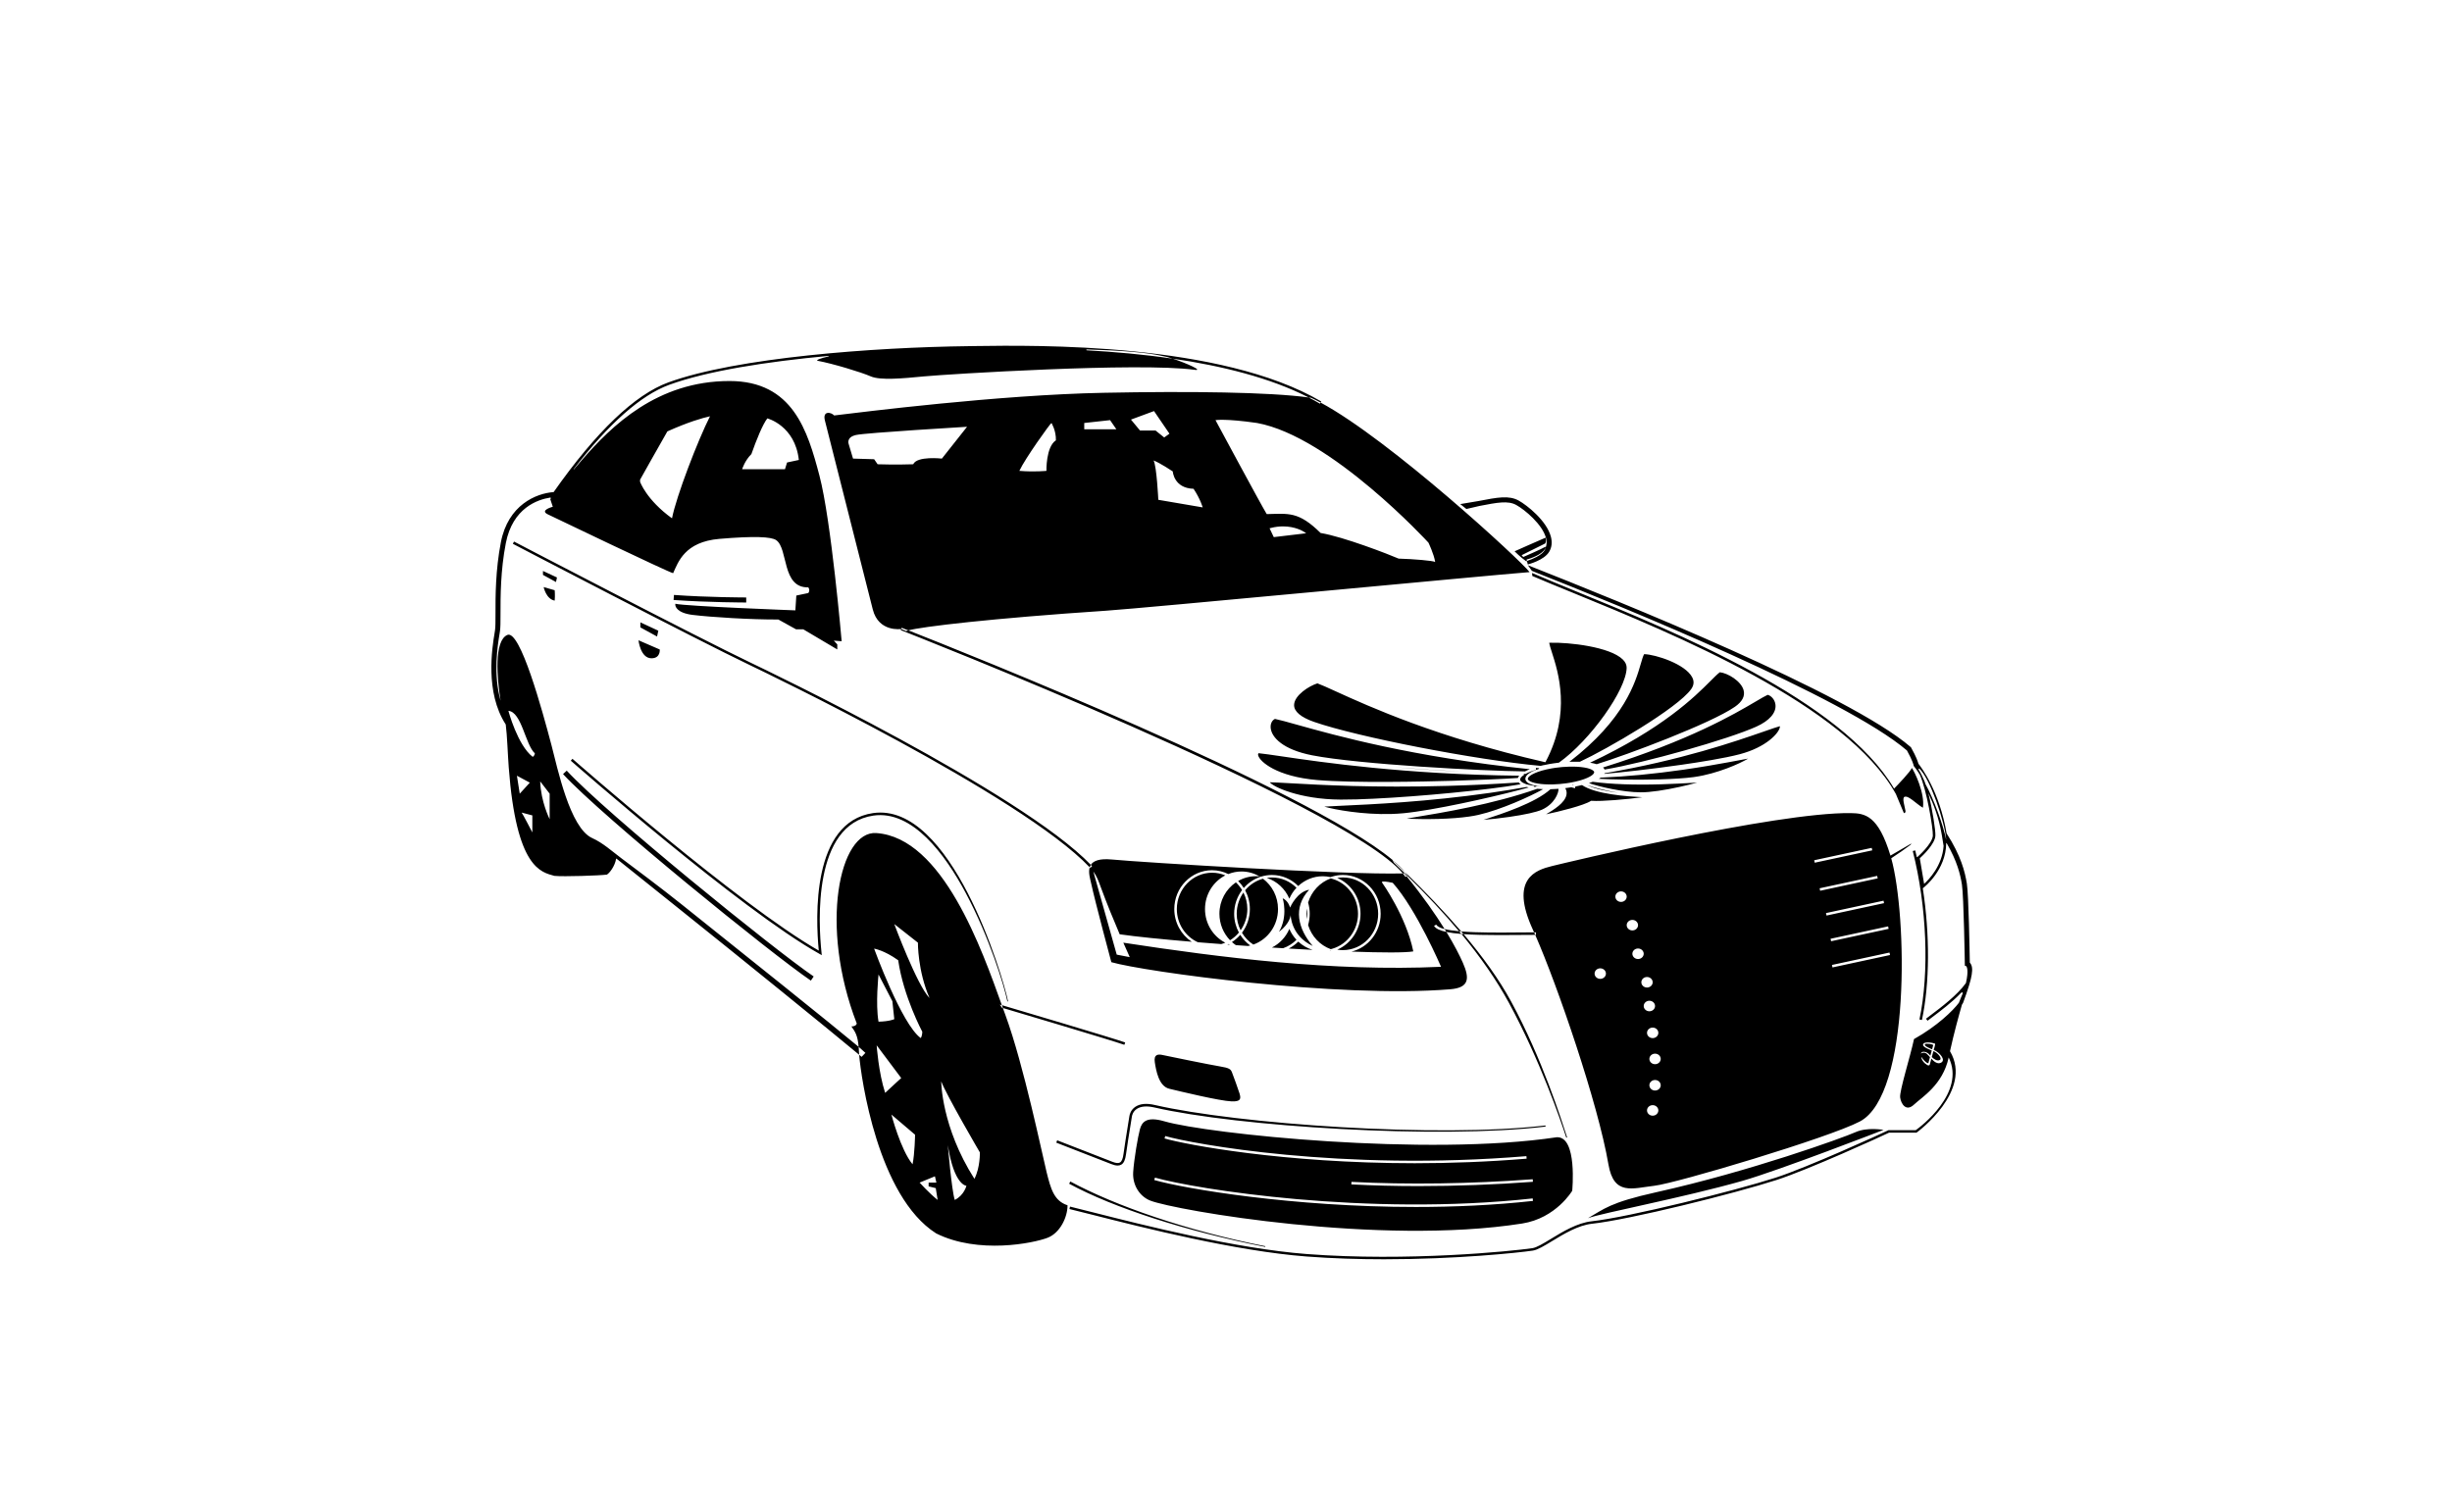
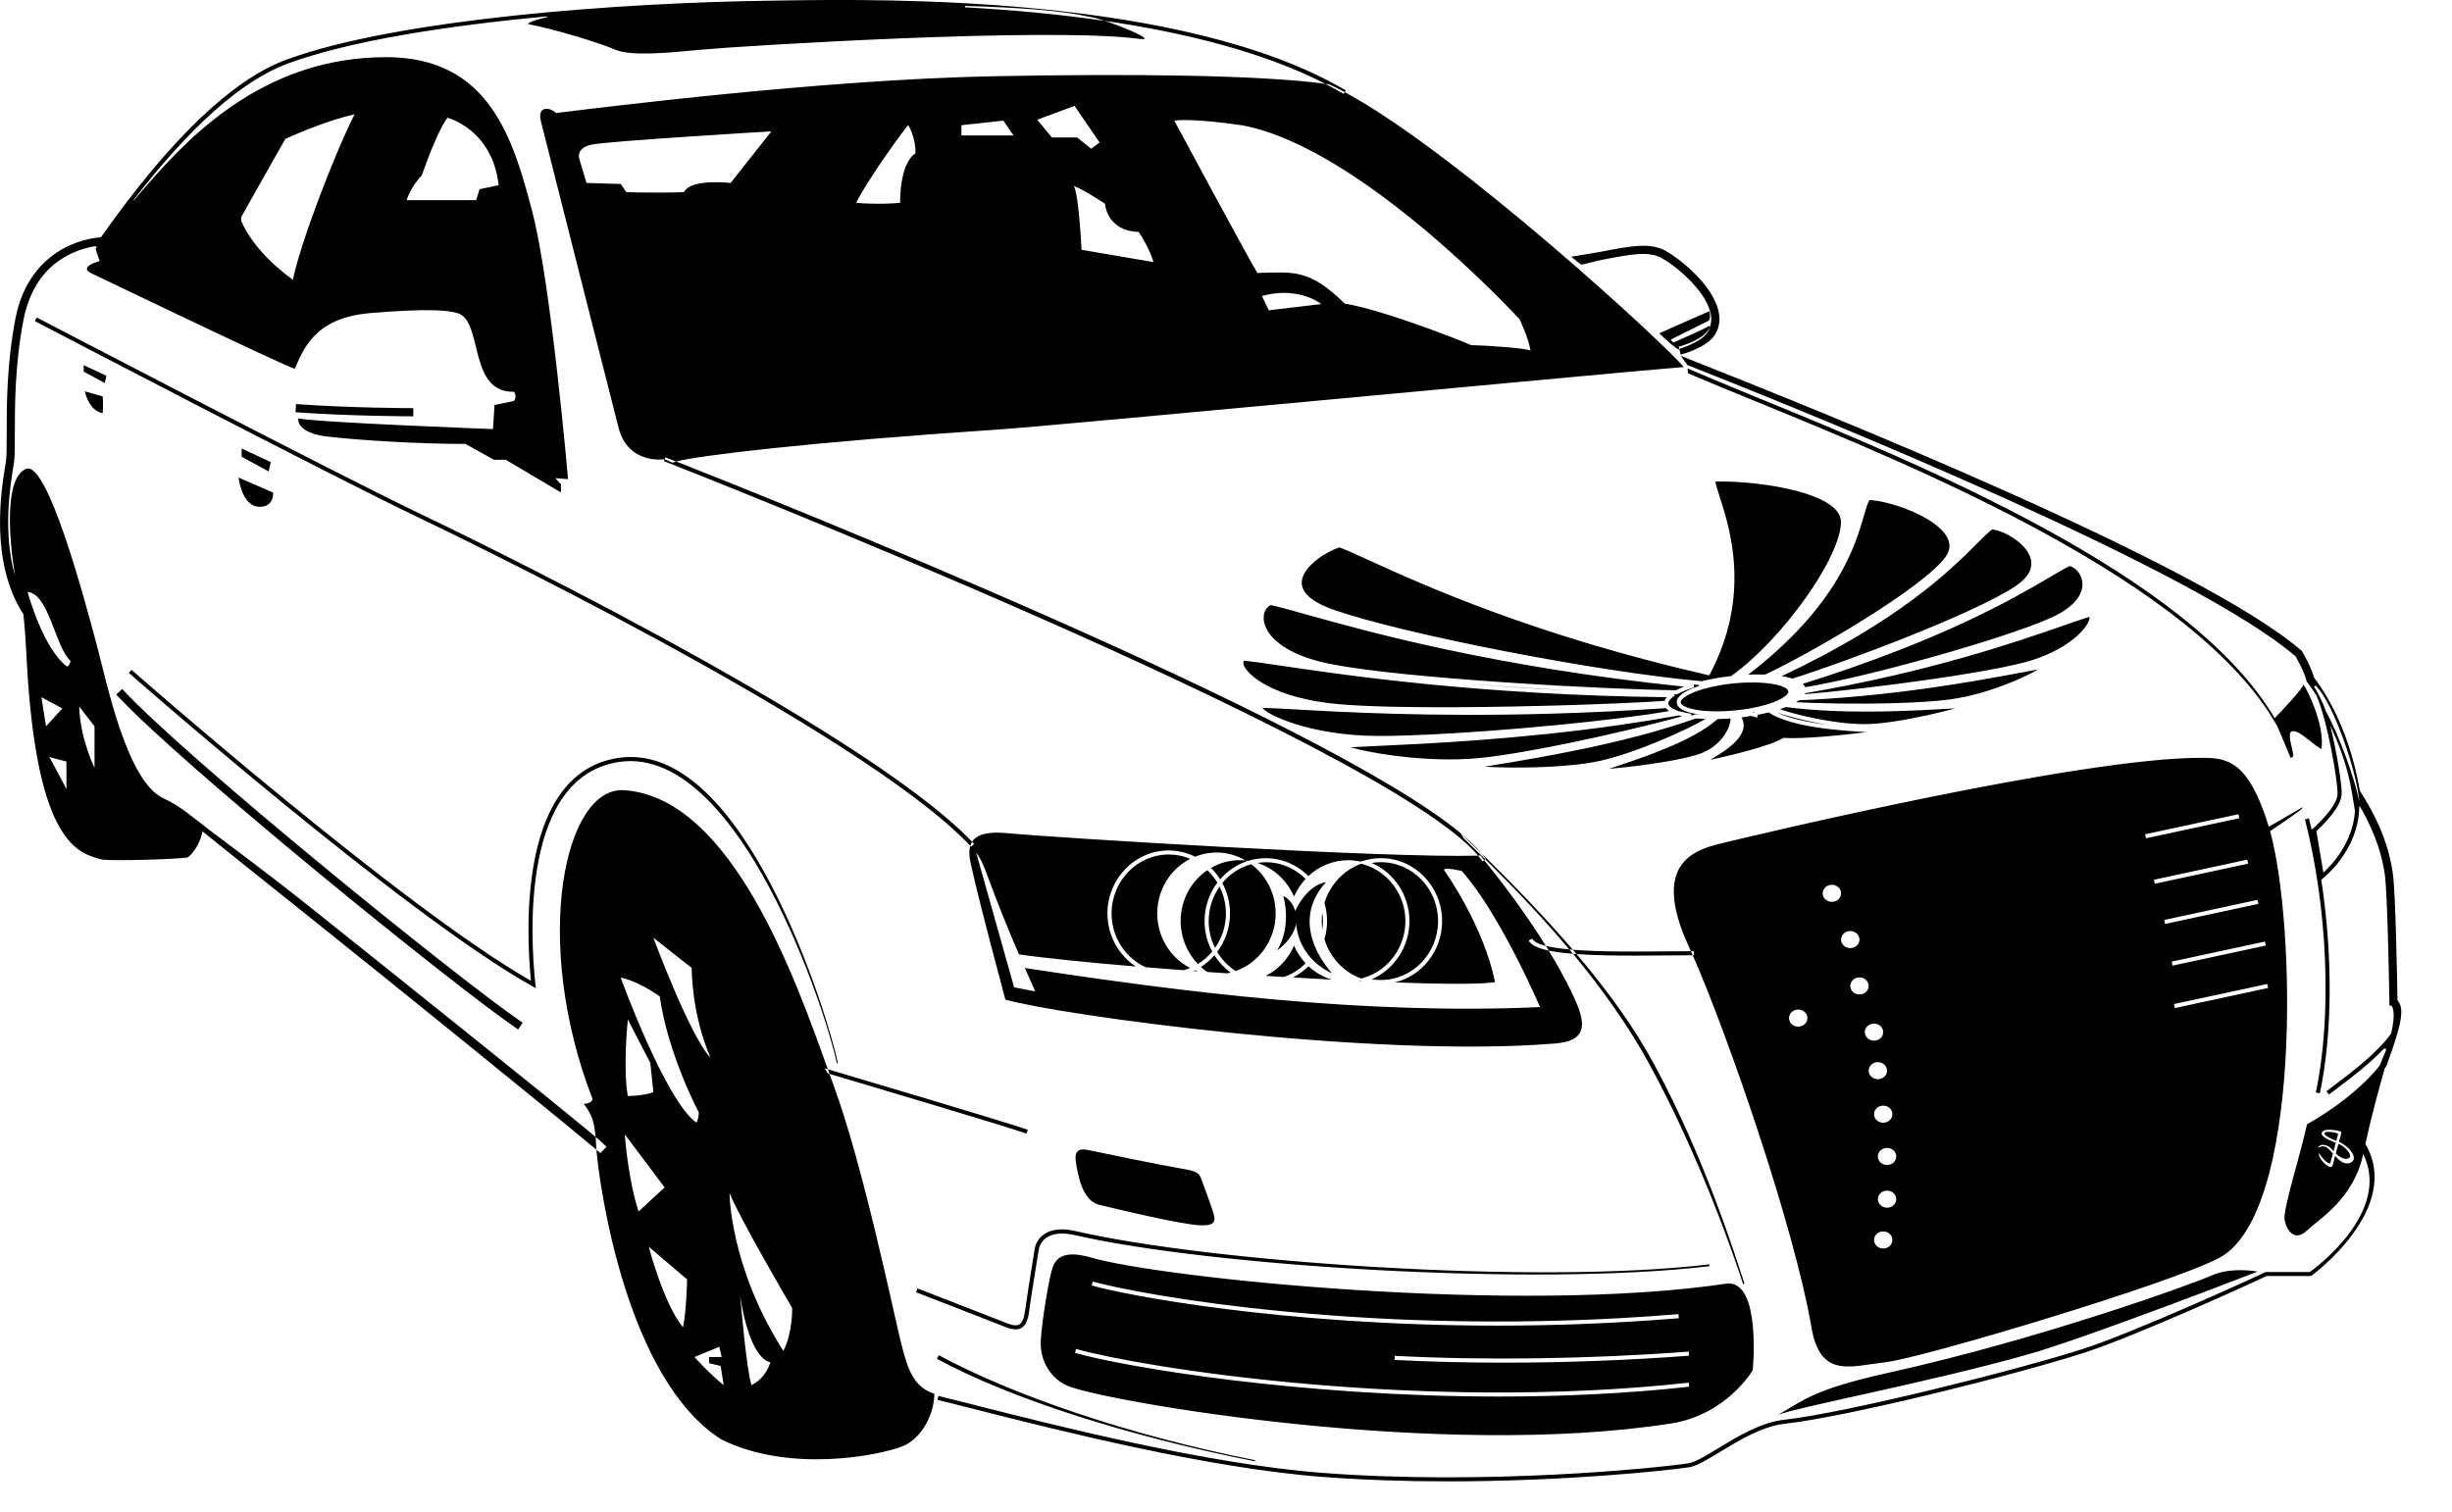
- <svg xmlns="http://www.w3.org/2000/svg" version="1.1" baseProfile="tiny" x="0px" y="0px" width="600px" height="370px" viewBox="-8.49 -137.24 600 600" overflow="visible" xml:space="preserve">
+ <svg xmlns="http://www.w3.org/2000/svg" version="1.1" baseProfile="tiny" x="0px" y="0px" width="600px" height="370px" overflow="visible" xml:space="preserve">
  <defs>
</defs>
  <path d="M363.22,187.66c0.8-0.13,1.7-0.28,2.7-0.45c11.04-1.81,31.57-5.19,49.08-11.37c0.74,0.07,1.52,0.12,2.33,0.15  c-4.82,2.75-16.66,8.16-25.68,10.21c-1.09,0.25-2.34,0.47-3.7,0.67c-3.33,0.48-7.51,0.8-12.1,0.93h0  C370.85,187.94,366.24,187.84,363.22,187.66 M357.05,185.84L357.05,185.84c1.74-0.05,3.43-0.16,5.02-0.31  c1.47-0.15,3.15-0.35,4.98-0.62c14.11-2.02,35.51-7.05,44.56-9.6c-0.27-0.06-0.53-0.13-0.78-0.2c-4.65,0.84-9.5,1.62-14.43,2.33  c-24.76,3.55-47.25,4.59-59.33,5.14c-2.71,0.12-4.92,0.23-6.57,0.33C334.63,184.13,345.77,186.16,357.05,185.84 M416.88,184.13  c4.94-2.21,6.68-6.64,6.57-8.28c-0.96,0.07-1.91,0.12-2.85,0.15l-0.34,0.01c-6.02,5.45-19.1,9.72-26.15,12.02  c-0.15,0.05-0.29,0.1-0.43,0.14c2.68-0.21,6.41-0.62,10.19-1.16C410.1,186.12,414.72,185.09,416.88,184.13 M447.15,177.39  c-5.13-0.84-9.96-2.13-12.36-3.02C438.01,175.93,442.65,176.84,447.15,177.39 M494.43,164.65c-1.23,0.23-2.6,0.49-4.1,0.76  c-4.05,0.74-10.27,1.85-17.57,2.89c-11.36,1.63-22.31,2.68-32.57,3.11c-0.22,0.16-0.45,0.31-0.71,0.46  c5.03,0.29,14.88,0.5,24.19,0.23h0c5.47-0.16,9.92-0.45,13.24-0.88c0.21-0.03,0.42-0.06,0.63-0.09c8.86-1.27,17.86-5.27,21.15-7.27  C497.56,164.07,496.11,164.34,494.43,164.65 M478.46,173.38c-0.4,0.02-0.83,0.05-1.28,0.07c-3.34,0.19-7.92,0.46-13.11,0.61  c-10.69,0.31-19.8-0.03-27.07-1c-0.46,0.18-0.95,0.36-1.46,0.53c3.96,1.39,13.34,3.62,20.53,3.65c1.89,0.01,4.22-0.19,6.99-0.59  C468.62,175.85,474.71,174.42,478.46,173.38 M337,180.13c1.85,0.01,4-0.02,6.37-0.09c16.42-0.47,43.1-2.77,59.48-5.12  c2.09-0.3,3.95-0.59,5.57-0.88c-0.13-0.09-0.26-0.19-0.37-0.29c-0.15-0.13-0.28-0.27-0.39-0.42c-9.39,0.63-18.83,1.09-28.07,1.35  c-29.22,0.84-50.92-0.38-62.58-1.04c-3.59-0.2-6.27-0.35-8.1-0.39C309.98,174.94,320.62,180.04,337,180.13 M436.39,180.6l0.17,0.01  c4.07,0.3,13.89-0.58,20.14-1.42c-6.55-0.37-18.44-1.19-23.93-4.82c-0.84,0.21-1.72,0.4-2.63,0.57c-0.02,0.05-0.03,0.1-0.04,0.16  l-0.11,0.54l-0.53-0.16c-0.33-0.1-0.65-0.19-0.93-0.25c-0.4,0.07-0.81,0.13-1.21,0.19c-0.4,0.06-0.8,0.11-1.19,0.16  c0.48,0.83,0.65,1.7,0.49,2.6c-0.56,3.25-5.13,6.03-8.11,7.78c5.12-1.04,15.05-3.53,17.74-5.27L436.39,180.6z M487.47,129.58  c-0.95,0.71-2.13,1.89-3.74,3.5c-6.14,6.15-18.81,18.82-47.76,32.41c0.99,0.16,1.88,0.35,2.64,0.59  c12.17-3.75,45.19-16.12,54.81-22.77c2.94-2.03,4.11-4.25,3.48-6.6C495.91,133.05,490.58,129.92,487.47,129.58 M304.28,162.59  c0.63,2.49,7.4,8.41,23.46,9.78c14.49,1.24,42.25,0.62,53.51,0.3h0c10.33-0.3,20.26-0.72,26.08-1.12c0.1-0.3,0.27-0.6,0.52-0.9  c-45.55-0.53-78.3-5.34-94.11-7.67c-4.22-0.62-7.3-1.07-9.32-1.27C304.29,161.85,304.16,162.1,304.28,162.59 M457.43,122.4  c-0.46,0.81-0.85,2.17-1.34,3.86c-2.09,7.2-6.39,22.02-28.31,38.87c0.25-0.01,0.51-0.02,0.76-0.03c1.17-0.03,2.31-0.03,3.39,0.01  c10.59-4.91,38.75-21.19,44.18-28.86c1.09-1.55,1.22-3.08,0.38-4.68C473.71,126.29,461.96,122.51,457.43,122.4 M410.4,169.94  l-0.13,0c-0.23,0-0.46,0-0.7-0.01l0.27,0.32l-0.43,0.32c-0.73,0.53-1.13,1.05-1.17,1.5l-0.02,0.26l0.14,0.26  c0.08,0.14,0.2,0.29,0.35,0.42c0.33,0.29,0.81,0.56,1.42,0.8l0.74,0.3l0-0.03l0.12,0.02c0.82,0.24,1.77,0.44,2.85,0.59l0.04,0.47  c0.3-0.1,0.6-0.21,0.9-0.31l0.11-0.04l0.11,0.01c0.49,0.05,1,0.09,1.52,0.12c-2.62-0.27-4.57-0.86-5.52-1.7  c-0.76-0.67-0.77-1.37-0.64-1.83c0.4-1.42,2.6-2.6,5.32-3.47l-0.05,0.01l0.15-0.28c-0.43-0.04-0.87-0.08-1.31-0.13l0.07,0.71  c-1.6,0.49-2.95,1.03-4.01,1.61L410.4,169.94z M441.74,168.2c16.05-2.67,48.99-11.97,60.2-17.02c5.21-2.35,7.98-5.53,7.6-8.75  c-0.24-2.04-1.73-3.55-3.09-3.89c-1.16,0.55-2.71,1.46-4.81,2.7c-8.52,5.01-26.16,15.38-60.51,26.14  C441.41,167.63,441.61,167.9,441.74,168.2 M310.94,148.1c-1.2,0.57-1.86,1.97-1.7,3.61c0.38,3.76,4.9,8.58,16.46,10.84  c18.55,3.62,67.62,6.21,84.44,6.39c0.57-0.3,1.21-0.6,1.92-0.88c-46.5-4.81-77.35-13.45-92.3-17.63  C315.79,149.32,312.88,148.5,310.94,148.1 M358.65,167.31c8.07,0.68,16.93,1.28,26.55,1.71  C376.78,168.58,367.52,168.01,358.65,167.31 M429.34,174.27l0.05-0.09c-0.18,0.04-0.35,0.07-0.53,0.1c0.13,0.03,0.28,0.07,0.42,0.11  C429.3,174.35,429.32,174.31,429.34,174.27 M422.21,167.51c-0.48,0.07-0.96,0.15-1.44,0.23c-5.77,1.01-9.13,2.75-9.47,3.95  c-0.05,0.17-0.07,0.45,0.34,0.81c1.25,1.1,5.03,1.73,9.64,1.6c1.77-0.05,3.59-0.21,5.38-0.46c0.49-0.07,0.97-0.15,1.46-0.23  c5.76-1.01,9.12-2.75,9.46-3.95c0.05-0.18,0.07-0.45-0.34-0.81c-1.25-1.1-5.04-1.73-9.65-1.59  C425.83,167.1,424.01,167.25,422.21,167.51 M462.18,335.98c-18.48,4.11-20.67,6.67-27.04,10.29c5.46-2.04,37.71-8.12,61.21-14.79  c14.54-4.13,56.08-20.25,56.08-20.25s-6.42-1.21-11.17,0.92S499.68,327.65,462.18,335.98 M101.13,99.9c-0.15,0-15-0.01-28.68-1  l-0.14,2c13.75,0.99,28.67,1,28.82,1V99.9z M572.12,277.62c0.11-0.4-2.77-0.82-3.2-0.43c-0.77,0.65,2.19,1.83,2.77,2.04  C571.82,278.73,571.98,278.13,572.12,277.62 M307.13,357.4c-31.48-6.25-59.6-16.07-77.39-25.69l-0.48,0.88  c17.87,9.67,46.23,18.81,77.81,25.08L307.13,357.4z M25.13,101.15c0.19-2.19,0-4.12,0-4.12l-4.38-1.25  C20.76,95.78,21.7,100.53,25.13,101.15 M26.03,91.96l-5.55-2.58v1.56l5.17,2.83L26.03,91.96z M560.76,179.03  c1.62-0.62,4.67,2.83,7.29,4.33c0.88-5.75-3.42-14.58-4.42-15.83c-0.22,1.22-5.81,6.99-7.02,8.24  c-20.67-35.16-86.92-62.24-126.67-78.49c-6.32-2.58-12.29-5.08-16.99-7.1l0.11,1.19c4.71,2.02,10.17,4.26,16.5,6.84  c40.07,16.38,108.05,44.29,127.77,79.7v0c1.23,2.85,3.17,7.58,3.17,7.58s0.77-0.01,0.63-0.91  C560.85,182.8,559.68,179.44,560.76,179.03 M587.04,251.44l-0.16,0.57c0.01-0.01,0.01-0.02,0.02-0.03  c-0.12,0.47-0.27,0.97-0.42,1.47l-0.09,0.33c0,0,0,0,0,0.01c-0.62,2.05-1.44,4.4-2.41,7.04l-0.45,0.72  c-1.18,4.1-3.19,11.38-4.73,18.45c9.27,15.72-12.95,32.09-13.18,32.24l-0.13,0.08h-10.87c-3.02,1.48-32.01,14.71-44.71,18.81  c-16.52,5.33-58.09,15.71-73.18,17.35c-5.5,0.6-11.2,4.07-15.78,6.85c-3.11,1.89-5.8,3.53-7.7,3.81  c-6.03,0.89-30.43,3.44-59.03,3.44c-9.94,0-20.39-0.31-30.75-1.1c-28.15-2.15-64.98-11.49-84.76-16.51  c-3.7-0.94-6.86-1.74-9.32-2.33l0.23-0.97c2.46,0.59,5.62,1.4,9.33,2.34c19.76,5.01,56.53,14.35,84.59,16.49  c40.07,3.06,81.46-1.13,89.56-2.33c1.7-0.25,4.31-1.84,7.33-3.68c4.66-2.84,10.46-6.37,16.19-6.99  c14.76-1.61,56.89-12.12,72.99-17.31c12.83-4.14,42.33-17.63,44.68-18.8l0.11-0.05h10.8c1.72-1.19,19.99-14.91,13.08-28.86  c-2.37,10.95-10.62,15.73-13.76,18.7c-3.17,3-5.17-0.33-5.5-2.83s4-16.17,5.5-23.17c9.25-5.19,15.41-11.23,17.81-14.41  c0.39-1.1,0.97-2.37,1.44-3.5c0.3-0.71-0.21-0.83-0.7-0.32c-3.51,3.67-8.06,7.08-11.19,9.44c-0.79,0.59-1.47,1.1-1.99,1.51  l-0.62-0.79c0.53-0.42,1.22-0.93,2.01-1.53c3.79-2.84,10.45-7.85,13.84-12.64c1.2-5.21,0.29-6.52,0.12-6.7l-0.55-0.19l-0.01-0.7  c0-0.27-0.42-26.9-1.15-31.53c-0.62-3.92-1.89-9.23-6.03-16.37c-0.05-0.07-0.12-0.08-0.2-0.07c-0.07,10.7-8.73,17.49-8.83,17.56  l-0.46,0.4c2.81,18.29,2.77,37.6-0.35,52.27l-0.98-0.21c3.97-18.65,2.93-44.9-2.66-66.86l0.97-0.25c0.23,0.89,0.43,1.8,0.65,2.7  l0.29-0.13c0.06-0.05,5.93-5.22,6.06-8.46c0.12-2.91-2.42-18.02-5.17-24.17c0.1,0.16,0.21,0.35,0.31,0.52  c-0.19-0.32-0.34-0.59-0.31-0.52c-1.3-2.1-2.22-3.22-2.25-3.25l-0.18-0.21l-0.04-0.28c0-0.01-0.34-1.76-2.63-5.85  c-24.51-21-112.21-56.84-148.83-71.3l-1.6-2.24c36.78,14.52,127.31,50.96,151.87,72.14l0.13,0.11l0.08,0.15  c2.09,3.69,2.71,5.67,2.89,6.38c1.2,1.5,8.35,10.98,11.19,27.66c5.74,8.91,7.31,15.35,8.04,19.96c0.71,4.47,1.11,27.58,1.17,31.33  c0.18,0.19,0.38,0.45,0.54,0.81C587.8,246.88,587.67,248.84,587.04,251.44 M576.26,198.51l-0.73-4.44  c-1.16-6.91-3.33-12.23-5.32-16.48c1.69,6.81,2.88,14.73,2.79,16.84c-0.13,3.33-5.09,7.99-6.19,8.99l1.72,10.17  C570.4,211.88,575.73,206.39,576.26,198.51 M577.27,196.03c0-0.1,0-0.2-0.01-0.3c-0.65-7.01-6.27-23.78-10.65-27.94l-0.38,0.34  c0.65,0.65,1.96,3.63,1.95,3.62c0.4,0.7,0.62,1.45,0.92,2.29C572.3,179.74,576.18,190.47,577.27,196.03 M572.33,279.48  c0.02-0.08,0.82-2.41,0.48-2.52c-0.97-0.34-4.74-1.03-4.71,0.56c0.02,0.95,3.27,2.11,3.46,2.18c-0.03,0.1-0.4,1.47-0.55,2.06  c-0.33-0.33-0.62-0.71-0.88-0.9c-0.46-0.35-0.99-0.59-1.65-0.64c-0.66-0.06-0.97,0.24-1.3,0.62c0.12,0.08,0.26-0.03,0.47-0.11  c1.69-0.59,2.39,0.82,3.2,1.62c-0.22,0.81-0.44,1.62-0.65,2.43c-1.1-0.18-2.09-1.62-2.55-2.23c-0.26-0.34-0.35-0.42-0.21,0.11  c0.53,1.99,2.54,2.92,2.54,2.92c0.42,0.16,0.74-0.07,0.77-0.21c0.22-0.82,0.44-1.64,0.66-2.46c0.11,0.1,1.97,2.67,3.9,1.6  C577.24,283.44,574.68,280.43,572.33,279.48 M572.2,279.97c-0.21,0.78-0.42,1.57-0.63,2.35c0.77,0.76,2.2,1.76,3.22,1.13  S573.85,280.54,572.2,279.97 M511.29,151.4c0.03-0.17,0.03-0.31,0-0.41c-1.39,0.4-3.48,1.12-6.29,2.1  c-11.46,3.98-32.76,11.37-63.25,16.58c-0.03,0.08-0.07,0.16-0.11,0.24c6.34-0.51,18.94-1.92,30.6-3.6  c7.25-1.04,17.15-2.61,23.16-4.2C505.82,159.37,510.89,153.78,511.29,151.4 M255.52,302.07c-1.79,1.22-2.24,2.97-2.34,3.67  c-0.09,0.59-0.27,1.69-0.49,3.05c-0.59,3.65-1.48,9.17-1.85,11.97c-0.25,1.9-0.69,2.99-1.4,3.4c-0.64,0.38-1.62,0.28-3.08-0.3  c-3.3-1.32-21.65-8.43-21.84-8.5l-0.36,0.93c0.19,0.07,18.54,7.18,21.83,8.5c0.99,0.4,1.82,0.59,2.53,0.59  c0.55,0,1.02-0.12,1.43-0.36c1.01-0.59,1.59-1.87,1.89-4.13c0.36-2.78,1.25-8.29,1.84-11.93c0.22-1.36,0.4-2.46,0.49-3.05  c0.09-0.57,0.45-2,1.92-2.99c1.59-1.08,4-1.28,6.98-0.6c32.89,7.58,112.58,12.67,155.25,7.59l-0.05-0.44  c-42.58,5.07-122.16-0.56-154.98-8.12C259.99,300.57,257.38,300.82,255.52,302.07 M59.13,109.78v2l6.62,3.62l0.5-2.31L59.13,109.78z   M269.01,294.9c4.21,1.01,20.05,4.85,24.75,5.01c3.62,0.12,3.75-1.01,3.12-3.14c-0.38-1.29-2.5-7.12-3-8.38s-1-1.75-4.88-2.38  s-20.88-4.12-22.62-4.5s-3.62-0.38-3.12,2.88S264.83,293.9,269.01,294.9 M327.79,133.99c-3.26,1-9.15,4.71-9.26,8.55  c-0.07,2.58,2.65,4.91,7.87,6.73c17.25,6.01,64.29,15.15,89.94,17.47l1.26-0.3l-0.01,0.02c0.73-0.16,1.5-0.32,2.3-0.46  c0.57-0.1,1.15-0.19,1.72-0.27c0.62-0.09,1.23-0.17,1.85-0.24l0-0.01l0.17-0.02c12.42-8.86,26.7-28.86,26.86-37.63  c0.02-1.17-0.49-2.28-1.52-3.3c-5.12-5.07-21.44-6.86-28.63-6.66c-0.21,0-0.4,0.01-0.59,0.02c0.14,0.86,0.56,2.17,1.07,3.77  c2.51,7.8,7.73,24.05-2.39,43.31l-0.18,0.34l-0.38-0.09c-42.77-9.82-69.77-22.12-82.74-28.03  C331.83,135.69,329.42,134.59,327.79,133.99 M254.68,327.98c0.33-5.17,1.9-14.17,2.67-17c0.76-2.83,2.56-5.23,9.67-3.17  c17.17,5,104.25,14.08,155.75,6.33c8.25-0.38,6.12,21.25,6.12,21.25s-6.38,10.88-19.88,13c-56.45,8.89-137.67-5.25-147.5-9.08  C257.28,337.67,254.34,333.15,254.68,327.98 M413.22,330.82c-24.3,1.83-49.85,2.19-71.92,1.04l-0.05,1  c8.47,0.44,17.44,0.67,26.66,0.67c14.86,0,30.36-0.57,45.38-1.7L413.22,330.82z M267.12,314.63c8.42,2.42,47.01,9.83,99.29,9.83  c13.93,0,28.83-0.53,44.39-1.81l-0.08-1c-73.8,6.1-132.7-4.92-143.32-7.98L267.12,314.63z M263.04,331.13  c12.31,3.5,55,10.69,103.81,10.69c15.14,0,30.88-0.69,46.47-2.4l-0.11-0.99c-65.71,7.21-133.81-3.69-149.89-8.26L263.04,331.13z   M63.53,124.04c3.67,0,3.29-3.49,3.29-3.49l-8.44-3.66C58.38,116.9,59.15,124.04,63.53,124.04 M28.44,170  c15.82,17.12,82.48,71.2,98.34,81.98l1.12-1.65c-15.81-10.75-82.24-64.63-97.99-81.69L28.44,170z M151.58,186.48  c15.52-2.25,28.48,15.42,36.62,30.64c9.4,17.57,15.31,36.98,16.57,43.13l0.26-0.05c-2.14-10.5-22.67-79.21-53.59-74.71  c-24.33,3.53-22.8,41.45-21.52,54.57c-31.59-18.01-97.08-75.53-97.74-76.12l-0.66,0.75c0.67,0.59,67.4,59.2,98.75,76.71l0.84,0.47  l-0.1-0.96C129.75,229.03,127.51,189.98,151.58,186.48 M292.06,237.66c0.37,0.03,0.74,0.05,1.11,0.08c-0.25-0.08-0.5-0.17-0.74-0.26  C292.3,237.53,292.18,237.6,292.06,237.66 M251.18,277.46l0.33-0.94c-5.2-1.83-42.98-13.04-48.92-14.8  c0.14,0.39,0.27,0.76,0.41,1.13C207.1,264.07,245.86,275.58,251.18,277.46 M296.33,212.44c0.85,0.83,1.6,1.76,2.24,2.78  c1.75-2.02,3.99-3.56,6.54-4.42c-0.1-0.06-0.2-0.13-0.3-0.19c-0.47-0.05-0.94-0.07-1.42-0.07  C300.83,210.53,298.42,211.23,296.33,212.44 M293.12,235.95c1.33-0.81,2.51-1.84,3.51-3.05c-1.19-2.21-1.88-4.75-1.88-7.45  c0-3.54,1.18-6.8,3.14-9.41c-0.68-1.13-1.5-2.16-2.45-3.06c-3.94,2.67-6.54,7.25-6.54,12.47  C288.91,229.55,290.52,233.26,293.12,235.95 M316.65,219.46c0.69-1.62,1.65-3.08,2.83-4.34c-2.52-2.52-5.95-4.08-9.73-4.08  c-0.7,0-1.39,0.07-2.06,0.17C311.7,212.49,314.97,215.53,316.65,219.46 M297.31,232.01c1.67-2.38,2.67-5.29,2.67-8.44  c0-2.36-0.57-4.59-1.55-6.56c-1.67,2.38-2.67,5.29-2.67,8.44C295.76,227.81,296.32,230.04,297.31,232.01 M357.47,203.99l0.01,0.02  c0.02,0.02,0.05,0.04,0.07,0.06C357.53,204.04,357.5,204.01,357.47,203.99 M103.22,125.95C81.98,115.82,9.72,78.09,8.99,77.71  L8.53,78.6c0.73,0.38,73,38.12,94.27,48.26c4.39,2.09,107.52,51.45,134.63,80.16c0.1-0.34,0.25-0.67,0.45-0.98  C210.22,177.15,107.6,128.04,103.22,125.95 M283.18,223.57c0-5.86,3.29-10.92,8.06-13.36c-1.62-0.68-3.39-1.06-5.25-1.06  c-7.71,0-13.99,6.47-13.99,14.42c0,5.88,3.44,10.94,8.35,13.18c3.01,0.25,6.11,0.49,9.27,0.72c0.55-0.15,1.09-0.33,1.6-0.55  C286.46,234.49,283.18,229.43,283.18,223.57 M392.08,63.58c7.08-1.37,11.36-2.19,14.61-0.38c3.41,1.89,10.37,7.68,11.8,13.1  c0.39,1.47,0.32,2.76-0.19,3.91c-0.12,1.02-1.23,3.09-7.38,5.22l0.34,1.36c0.26-0.06,6.42-1.64,8.44-4.95  c1.08-1.76,1.32-3.8,0.73-6.05c-1.68-6.36-9.47-12.51-12.76-14.34c-3.89-2.16-8.43-1.28-15.96,0.17c-1.45,0.28-5.56,0.92-7.25,1.22  l2.44,1.94C388.58,64.47,390.62,63.86,392.08,63.58 M417.99,80.8c0.12-0.19,0.22-0.39,0.31-0.59c0.02-0.19,0.01-0.35,0-0.46  c-1.59,0.96-8.84,4.09-8.84,4.09l-0.65-0.71c0,0,8.12-4.07,9.31-4.63c0.19-0.31,0.48-0.56,0.22-2.34  c-2.69,1.12-12.31,5.42-12.31,5.42s2.43,2.46,4.62,3.96c0.1-0.03,0.18-0.07,0.28-0.1l-0.14-0.58  C412.32,84.46,416.66,82.97,417.99,80.8 M357.56,204.07c1.7,1.62,3.37,3.24,5.02,4.85C361.32,207.41,359.62,205.79,357.56,204.07   M403.74,260.72c12.41,22.86,20.59,46.79,22.8,53.59l0.33-0.11c-2.22-6.81-9.8-31.03-22.24-53.96  c-4.77-8.78-11.18-17.67-18.84-26.72c-0.3-0.02-0.59-0.04-0.87-0.07C392.53,242.66,398.83,251.69,403.74,260.72 M399.97,233.9  c2.35,0,4.79-0.02,7.3-0.04c2.54-0.02,4.9-0.05,6.94-0.04c-0.15-0.35-0.3-0.67-0.45-1c-1.94,0-4.14,0.02-6.51,0.04  c-6.85,0.06-15.67,0.15-22.38-0.4c0.3,0.35,0.59,0.71,0.89,1.06C389.81,233.81,394.66,233.9,399.97,233.9 M414.51,232.82  c-0.24,0-0.5,0-0.75,0c-0.17-0.38-0.34-0.77-0.51-1.13c-9.25-20.16,1.12-23.6,7.73-25.21c5.12-1.25,88.52-21.36,118.36-20.99  c5.76,0.07,10.98,0.91,15.83,16.87l8.26-4.79c0,0,0.04,0.24-0.43,0.61c-1.47,1.15-5.1,3.67-7.52,5.24  c6.3,22.5,7.8,93.86-12.47,104.48c-12.31,6.46-72.75,24.5-81.5,25.5s-16.11,4.06-18.25-8.5c-4.1-24.08-20.26-71.1-29.05-91.08  c0.1,0,0.2,0,0.29,0L414.51,232.82z M463.07,303.5c0-1.16-1.01-2.09-2.25-2.09s-2.25,0.94-2.25,2.09s1.01,2.09,2.25,2.09  S463.07,304.65,463.07,303.5 M464.01,293.51c0-1.16-1.01-2.09-2.25-2.09s-2.25,0.94-2.25,2.09s1.01,2.09,2.25,2.09  S464.01,294.67,464.01,293.51 M554.79,240.84l-22.83,4.92l0.21,0.98l22.83-4.92L554.79,240.84z M554.24,230.45l-22.83,4.92  l0.21,0.98l22.83-4.92L554.24,230.45z M552.42,220.25l-22.83,4.92l0.21,0.98l22.83-4.92L552.42,220.25z M527.07,215.33l0.21,0.98  l22.83-4.92l-0.21-0.98L527.07,215.33z M524.91,204.2l0.21,0.98l22.83-4.91l-0.21-0.98L524.91,204.2z M461.76,280.97  c-1.24,0-2.25,0.94-2.25,2.09c0,1.16,1.01,2.09,2.25,2.09s2.25-0.94,2.25-2.09C464.01,281.91,463,280.97,461.76,280.97   M460.82,270.62c-1.24,0-2.25,0.94-2.25,2.09c0,1.16,1.01,2.09,2.25,2.09s2.25-0.94,2.25-2.09  C463.07,271.55,462.07,270.62,460.82,270.62 M459.51,259.97c-1.24,0-2.25,0.94-2.25,2.09s1.01,2.09,2.25,2.09s2.25-0.94,2.25-2.09  S460.75,259.97,459.51,259.97 M458.57,250.54c-1.24,0-2.25,0.94-2.25,2.09s1.01,2.09,2.25,2.09s2.25-0.94,2.25-2.09  S459.82,250.54,458.57,250.54 M455.01,239.23c-1.24,0-2.25,0.94-2.25,2.09s1.01,2.09,2.25,2.09s2.25-0.94,2.25-2.09  S456.25,239.23,455.01,239.23 M450.51,229.97c0,1.16,1.01,2.09,2.25,2.09s2.25-0.94,2.25-2.09s-1.01-2.09-2.25-2.09  S450.51,228.81,450.51,229.97 M446.01,218.65c0,1.16,1.01,2.09,2.25,2.09s2.25-0.94,2.25-2.09s-1.01-2.09-2.25-2.09  S446.01,217.5,446.01,218.65 M437.77,249.19c0,1.16,1.01,2.09,2.25,2.09s2.25-0.94,2.25-2.09c0-1.15-1.01-2.09-2.25-2.09  S437.77,248.03,437.77,249.19 M343.9,225.45c0-6.39-4.17-12.09-10.13-13.85l-0.68-0.2c-4.28,1.56-7.64,5.12-9,9.59  c0.42,1.41,0.64,2.91,0.64,4.46s-0.23,3.04-0.64,4.46c1.36,4.48,4.72,8.04,9,9.59l0.68-0.2C339.73,237.54,343.9,231.84,343.9,225.45   M363.46,210.34c7.64,7.53,14.5,14.85,20.53,22.04c0.29,0.03,0.58,0.05,0.88,0.08c-6.6-7.71-14.11-15.54-22.3-23.54  c0.38,0.45,0.72,0.9,1.02,1.33L363.46,210.34z M328.8,22.98l0.25-0.43c27.55,14.8,79.46,62.66,82.93,67.29  c-16,1.25-152.97,14.31-167.97,15.31c-45.76,3.05-73.43,6.38-78.56,7.82c-1.33-0.53-2.23-0.88-2.63-1.03l-0.18,0.47  c0,0-8.96,1.42-11.29-7.75s-17.1-67.38-19-75c-1-4,2.5-3.33,3.67-2c11.17-1.33,65.01-8.17,107-9c34.12-0.68,65.9-0.27,81.29,1.86  C325.84,21.31,327.35,22.13,328.8,22.98 M188.76,32.15c0,0-40,2.38-44,3.25s-3,3.5-3,3.5l1.75,5.88l8.38,0.25l1.38,2  c0,0,7.38,0.25,14.12,0c1.5-3.38,11.38-2.25,11.38-2.25L188.76,32.15z M222.26,30.65c-0.38,0-10.5,14.12-12.75,19  c5.88,0.5,10.75,0,10.75,0s-0.25-9.5,3.75-12.12C224.13,33.65,222.26,30.65,222.26,30.65 M248.01,33.15l-2.5-3.63l-10.25,1.13v2.5  H248.01z M257.4,33.65h6.18l3.41,2.75l2.08-1.51l-6.12-8.97l-9.15,3.38L257.4,33.65z M282.26,64.15c0,0-0.88-3.25-3.62-7.38  c-7.88-0.25-8.25-6.9-8.25-6.9s-5-3.35-7.62-4.35c1.25,2.25,1.88,15.62,1.88,15.62L282.26,64.15z M323.33,74.42l-1.18-0.75  c-0.13-0.08-3.16-1.98-8.01-1.98c-1.57,0-3.17,0.2-4.75,0.61l-0.59,0.15l1.67,3.5L323.33,74.42z M303.84,30.65  c-12.67-1.83-16.5-1.13-16.5-1.13s18.17,33.79,20.33,37.29c8.67-0.17,12.59-1.17,21.38,7.5c9.12,1.5,27.12,8.5,30.96,10.17  c6,0.17,13.67,0.83,14.5,1.33c-0.5-3.17-2.67-7.67-2.67-7.67S333.17,35.99,303.84,30.65 M162.63,112.4l-0.18,0.46  c1.79,0.7,175.82,68.84,199.24,96.55c0.19,0,0.39-0.01,0.57-0.02c0.32,0.38,0.61,0.76,0.92,1.14l0.29-0.2  c-1.73-1.71-3.49-3.42-5.3-5.15l-0.68-1.19c-34.04-28.26-170.48-82.55-192.04-91.04c-0.41,0.11-0.7,0.22-0.81,0.31L162.63,112.4z   M378.27,231.51c0.24,0.39,0.47,0.77,0.7,1.15c1.65,0.35,3.64,0.61,5.93,0.79c-0.29-0.35-0.6-0.71-0.9-1.07  C381.76,232.18,379.8,231.9,378.27,231.51 M297.17,233.81c-0.96,1.11-2.07,2.07-3.31,2.86c0.5,0.45,1.02,0.86,1.57,1.23  c1.6,0.11,3.21,0.23,4.82,0.33c0.29-0.05,0.58-0.12,0.87-0.19C299.56,236.9,298.21,235.46,297.17,233.81 M378.97,232.66  c3.19,5.25,5.29,9.4,6.54,12.25c2.75,6.25,2.48,9.89-5,10.5c-44.6,3.66-121.5-7-134.5-10.75c0,0-6.46-24.06-8-31.25  c-0.37-1.72-1.22-4.33-0.59-6.39c0.07,0.08,0.15,0.16,0.22,0.23l0.73-0.68c-0.16-0.17-0.34-0.35-0.51-0.53  c1.02-1.59,3.39-2.61,8.39-2.13c11.65,1.12,93.09,6.16,115.43,5.52c0.4,0.48,0.77,0.95,1.08,1.4l0.41-0.28  c6.57,8.09,11.49,15.16,15.09,20.97c-1.75-0.44-2.93-1.02-3.31-1.76l-0.89,0.45C374.63,231.31,376.37,232.1,378.97,232.66   M376.84,246.49c0,0-9.67-22.67-19.17-33.33c-5.5-1.17-4.17,0-4.17,0s9.5,13.27,12.33,27.22c-3.22,0.56-12.46,0.52-24.53,0.08  c6.62-1.59,11.58-7.71,11.58-15c0-8.5-6.72-15.42-14.99-15.42c-1.38,0-2.77,0.21-4.14,0.61l-0.8,0.24  c-0.99-0.22-2.01-0.34-3.06-0.34c-3.75,0-7.15,1.48-9.72,3.88c-2.7-2.71-6.38-4.38-10.44-4.38c-1.51,0-2.96,0.24-4.33,0.66  c-0.2-0.03-0.39-0.07-0.59-0.09c-2.11-1.24-4.55-1.96-7.16-1.96c-1.85,0-3.6,0.37-5.23,1.02c-1.95-0.96-4.13-1.52-6.44-1.52  c-8.27,0-14.99,6.92-14.99,15.42c0,5.45,2.78,10.24,6.94,12.98c-11.92-1-22.22-2.04-28.6-2.97c-2.3-5.37-5.2-12.38-7.59-18.93  c-0.81-2.22-1.5-4.12-2.88-6l9.29,33l5.17,1c0,0-1.02-2.24-2.55-5.74C289.5,242.85,333.95,248.46,376.84,246.49 M329.31,22.12  l-0.25,0.43c-1.32-0.71-2.59-1.35-3.79-1.9c-0.31-0.05-0.64-0.09-0.96-0.14c-15.26-7.83-34.57-12.56-53.95-15.4  c-1.62-0.53-3.09-0.92-4.06-1.05c-6.28-1.45-17.22-2.25-30.19-2.61c0.05,0.11,0.07,0.23,0.05,0.34c10.84,0.6,22.52,1.61,34.2,3.32  c5.39,1.75,12.47,4.95,8.66,4.43c-22.06-3.03-98.5,1.77-107.17,2.6c-8.67,0.83-17.5,1.67-21.33,0c-3.83-1.67-14.99-5.05-21-6.17  c-1.04-0.19,1.19-1.08,4.34-1.75c-0.04-0.06-0.06-0.13-0.07-0.2C109.27,6.29,85.67,9.98,70.56,15.5  c-11.21,4.09-23.95,15.37-37.93,33.52c0.04,0.01,0.08,0.02,0.12,0.04c0.95-1.11,1.98-2.32,3.13-3.65  c11.83-13.67,29.96-31.42,58.62-31.42c25.17,0,31,19.83,35.67,37.5c4.67,17.67,8.83,65.79,8.83,65.79l-3.12-0.25l1.38,1.5v2l-13.5-8  h-2.88l-7-3.88c-10.63,0.06-26.65-0.92-34.04-1.83c-6.1-0.76-7.08-3.33-6.83-4.42c4.25,1,47.62,2.62,47.62,2.62l0.38-5.88l4.75-1  c0,0,0.88-1,0-2.25c-10.62,0.25-7.88-15.38-12.75-18.75c-1.95-1.35-8.67-1.67-22.5-0.5c-13.83,1.17-16.38,9.25-18.38,13.62  C70.76,90.15,22.38,66.9,22.38,66.9c-3.38-1.62,2-3,2-3l-1-3c0,0,0.06-0.13,0.28-0.49c-0.11-0.06-0.23-0.11-0.34-0.15  c-4.96,0.78-14.87,4.09-17.58,18.08c-2.12,10.94-2.11,21.15-2.11,27.91c0,3.25,0,5.6-0.22,7.05c-0.04,0.27-0.09,0.59-0.15,0.97  c-0.74,4.49-2.62,16.03,0.41,26.62c-1.46-8.99-2.67-23.8,2.67-26.12c5.08-2.2,13.86,29.91,17.5,43.71  c2.36,8.92,7.29,32.92,16.17,36.92c4.25,1.92,7.74,5.12,11.43,7.9c3.63,2.73,7.26,5.44,10.88,8.19c4.46,3.38,8.89,6.8,13.26,10.29  c24.91,19.91,58.81,47.01,70.17,56.49c0.06,0.68,0.1,1.42,0.13,2.25c0.01,0.24,0.04,0.54,0.07,0.89  c-11.68-9.75-46.9-38.31-71.62-58.07c-11.56-9.24-20.79-16.62-24.7-19.79c-0.01,0-0.02,0.01-0.03,0.01  c-0.03,0.01-0.06,0.01-0.09,0.02c-0.52,3.09-2.68,5.77-3.67,6.32c-2.75,0.38-17.21,0.88-20.83,0.5c-5.25-1.5-15.12-2.88-18.12-43.12  c-0.38-5.06-0.62-12.67-1.18-16.92c-0.01-0.02-0.02-0.03-0.03-0.05c-0.01-0.03-0.02-0.06-0.03-0.09  c-8.21-12.73-5.33-30.37-4.36-36.27c0.06-0.37,0.11-0.69,0.15-0.95c0.2-1.3,0.2-3.71,0.2-6.75c-0.01-6.83-0.01-17.16,2.14-28.29  c2.86-14.77,13.94-19.38,20.94-19.89c-0.01,0.01-0.01,0.02-0.02,0.03c0.01-0.01,0.03-0.02,0.04-0.03l-0.03,0  c16.91-24.03,32.22-38.67,45.5-43.52C97.3,4.68,151.4,0.62,189.5,0.15l2.53-0.04C216.15-0.23,289.53-1.27,329.31,22.12 M19.38,172.9  c0.25,8.12,3.75,15,3.75,15v-10.12L19.38,172.9z M11.26,177.78l4-4.38l-5.12-2.75L11.26,177.78z M16.26,186.4l-4.25-1.12  c0.38,0.38,4.25,7.88,4.25,7.88V186.4z M6.76,144.9c0,0,3.62,13.62,9.62,18.25c0.75-0.25,0.88-1.38,0.88-1.38  C13.51,158.4,12.01,145.32,6.76,144.9 M99.51,48.99h17l0.83-2.67l4.67-1c-1.5-13.67-12.5-16.5-12.5-16.5  c-1.83,2.33-4.33,8.5-6.33,14.17C100.51,45.65,99.51,48.99,99.51,48.99 M59.01,53.99c0,0,2.5,7.17,12.67,14.5  c1.67-8.67,10.33-31.17,15.08-40.5c-3.08,0.67-8.75,2.33-16.92,6c-2.33,4-10.83,19.17-10.83,19.17V53.99z M316.65,231.45  c-1.38,3.23-3.85,5.85-6.92,7.4c1.48,0.09,2.96,0.18,4.43,0.27c2.01-0.69,3.82-1.84,5.32-3.34  C318.3,234.53,317.34,233.07,316.65,231.45 M324.51,215.9c-4.75,0.83-7.32,6.52-7.58,7.08c-0.83-2.92-2.92-3.67-2.92-3.67  s2.25,7.08-1.5,13.33c4.5-3.42,4.67-6.67,4.67-6.67s0,8.17,8.75,12.25C320.09,231.49,317.93,223,324.51,215.9 M351.89,225.45  c0-7.95-6.27-14.42-13.99-14.42c-0.74,0-1.49,0.06-2.24,0.19c5.51,2.37,9.23,7.99,9.23,14.23s-3.72,11.86-9.23,14.23  c0.75,0.13,1.5,0.19,2.24,0.19C345.62,239.87,351.89,233.4,351.89,225.45 M306.18,211.53c-2.8,0.76-5.26,2.39-7.08,4.59  c1.19,2.21,1.88,4.75,1.88,7.45c0,3.54-1.18,6.8-3.14,9.41c1.14,1.9,2.68,3.51,4.52,4.69c5.69-2.01,9.79-7.56,9.79-14.1  C312.15,218.62,309.79,214.24,306.18,211.53 M316.39,239.25c3.22,0.19,6.39,0.36,9.48,0.52c-2.14-0.64-4.07-1.78-5.68-3.28  C319.07,237.6,317.79,238.53,316.39,239.25 M323.57,227.53c0.1-0.68,0.16-1.37,0.16-2.08s-0.07-1.4-0.16-2.08  c-0.09,0.68-0.15,1.37-0.15,2.08S323.48,226.85,323.57,227.53 M228.63,341.15c0,4.75-2.96,10.96-7.88,12.88  c-5.58,2.17-27.52,6.64-44.27-1.73c-23.13-14.7-29.76-61.58-30.54-70.88c0.34,0.29,0.67,0.56,0.98,0.82l1.5-1.58l-1.94-1.76  c-0.23-0.19-0.49-0.41-0.74-0.62c-0.4-4.73-1.44-6.05-2.87-8.12c2,0,2.12-1.17,2.12-1.17c-15-38.83-6.85-76.58,7.75-75.58  c26.37,1.8,42.02,46.52,49.83,68.32c-0.48-0.14-0.75-0.22-0.79-0.23l0.84,1.26c0.02,0.01,0.14,0.04,0.35,0.1  c0.35,0.99,0.69,1.93,1.02,2.8c7.25,19.75,14.67,55.67,16.33,62.33S223.26,339.4,228.63,341.15 M159.88,229.53c0,0,9,24.25,14,29.38  c-4.75-10.88-4.62-22-4.62-22L159.88,229.53z M156.26,296.53c4-3.75,6.38-5.88,6.38-5.88l-9.75-13  C152.88,277.65,153.63,288.53,156.26,296.53 M153.63,268.28c4.5-0.12,6.25-1,6.25-1l-0.75-7.12l-5.5-10.62  C153.63,249.53,152.38,261.28,153.63,268.28 M168.13,313.14l-9.38-7.99c0,0,3.62,13.96,8.38,19.73  C168.01,320.65,168.13,313.14,168.13,313.14 M170.38,274.78c0.62-0.88,0.62-2.5,0.62-2.5s-7.5-14-9.56-28.38  c-5.56-4-9.56-4.62-9.56-4.62S162.76,269.28,170.38,274.78 M177.09,339.03l-0.75-4.69l-2.83-0.69v-1.5h3.08l-0.58-2.5l-6.08,2.5  C169.93,332.15,173.84,336.48,177.09,339.03 M188.51,333.4c0,0-4.88,0-7.38-16.12c0,0,1.5,17.88,2.75,21.75  C187.63,337.15,188.51,333.4,188.51,333.4 M193.84,320.15c0,0-13.17-22.5-15.33-28.17c0,0,0,18,13.17,38.67  C194.01,326.15,193.84,320.15,193.84,320.15 M332.6,240.09c0.24,0.01,0.48,0.02,0.71,0.03l-0.35-0.1  C332.85,240.05,332.72,240.07,332.6,240.09" />
</svg>
